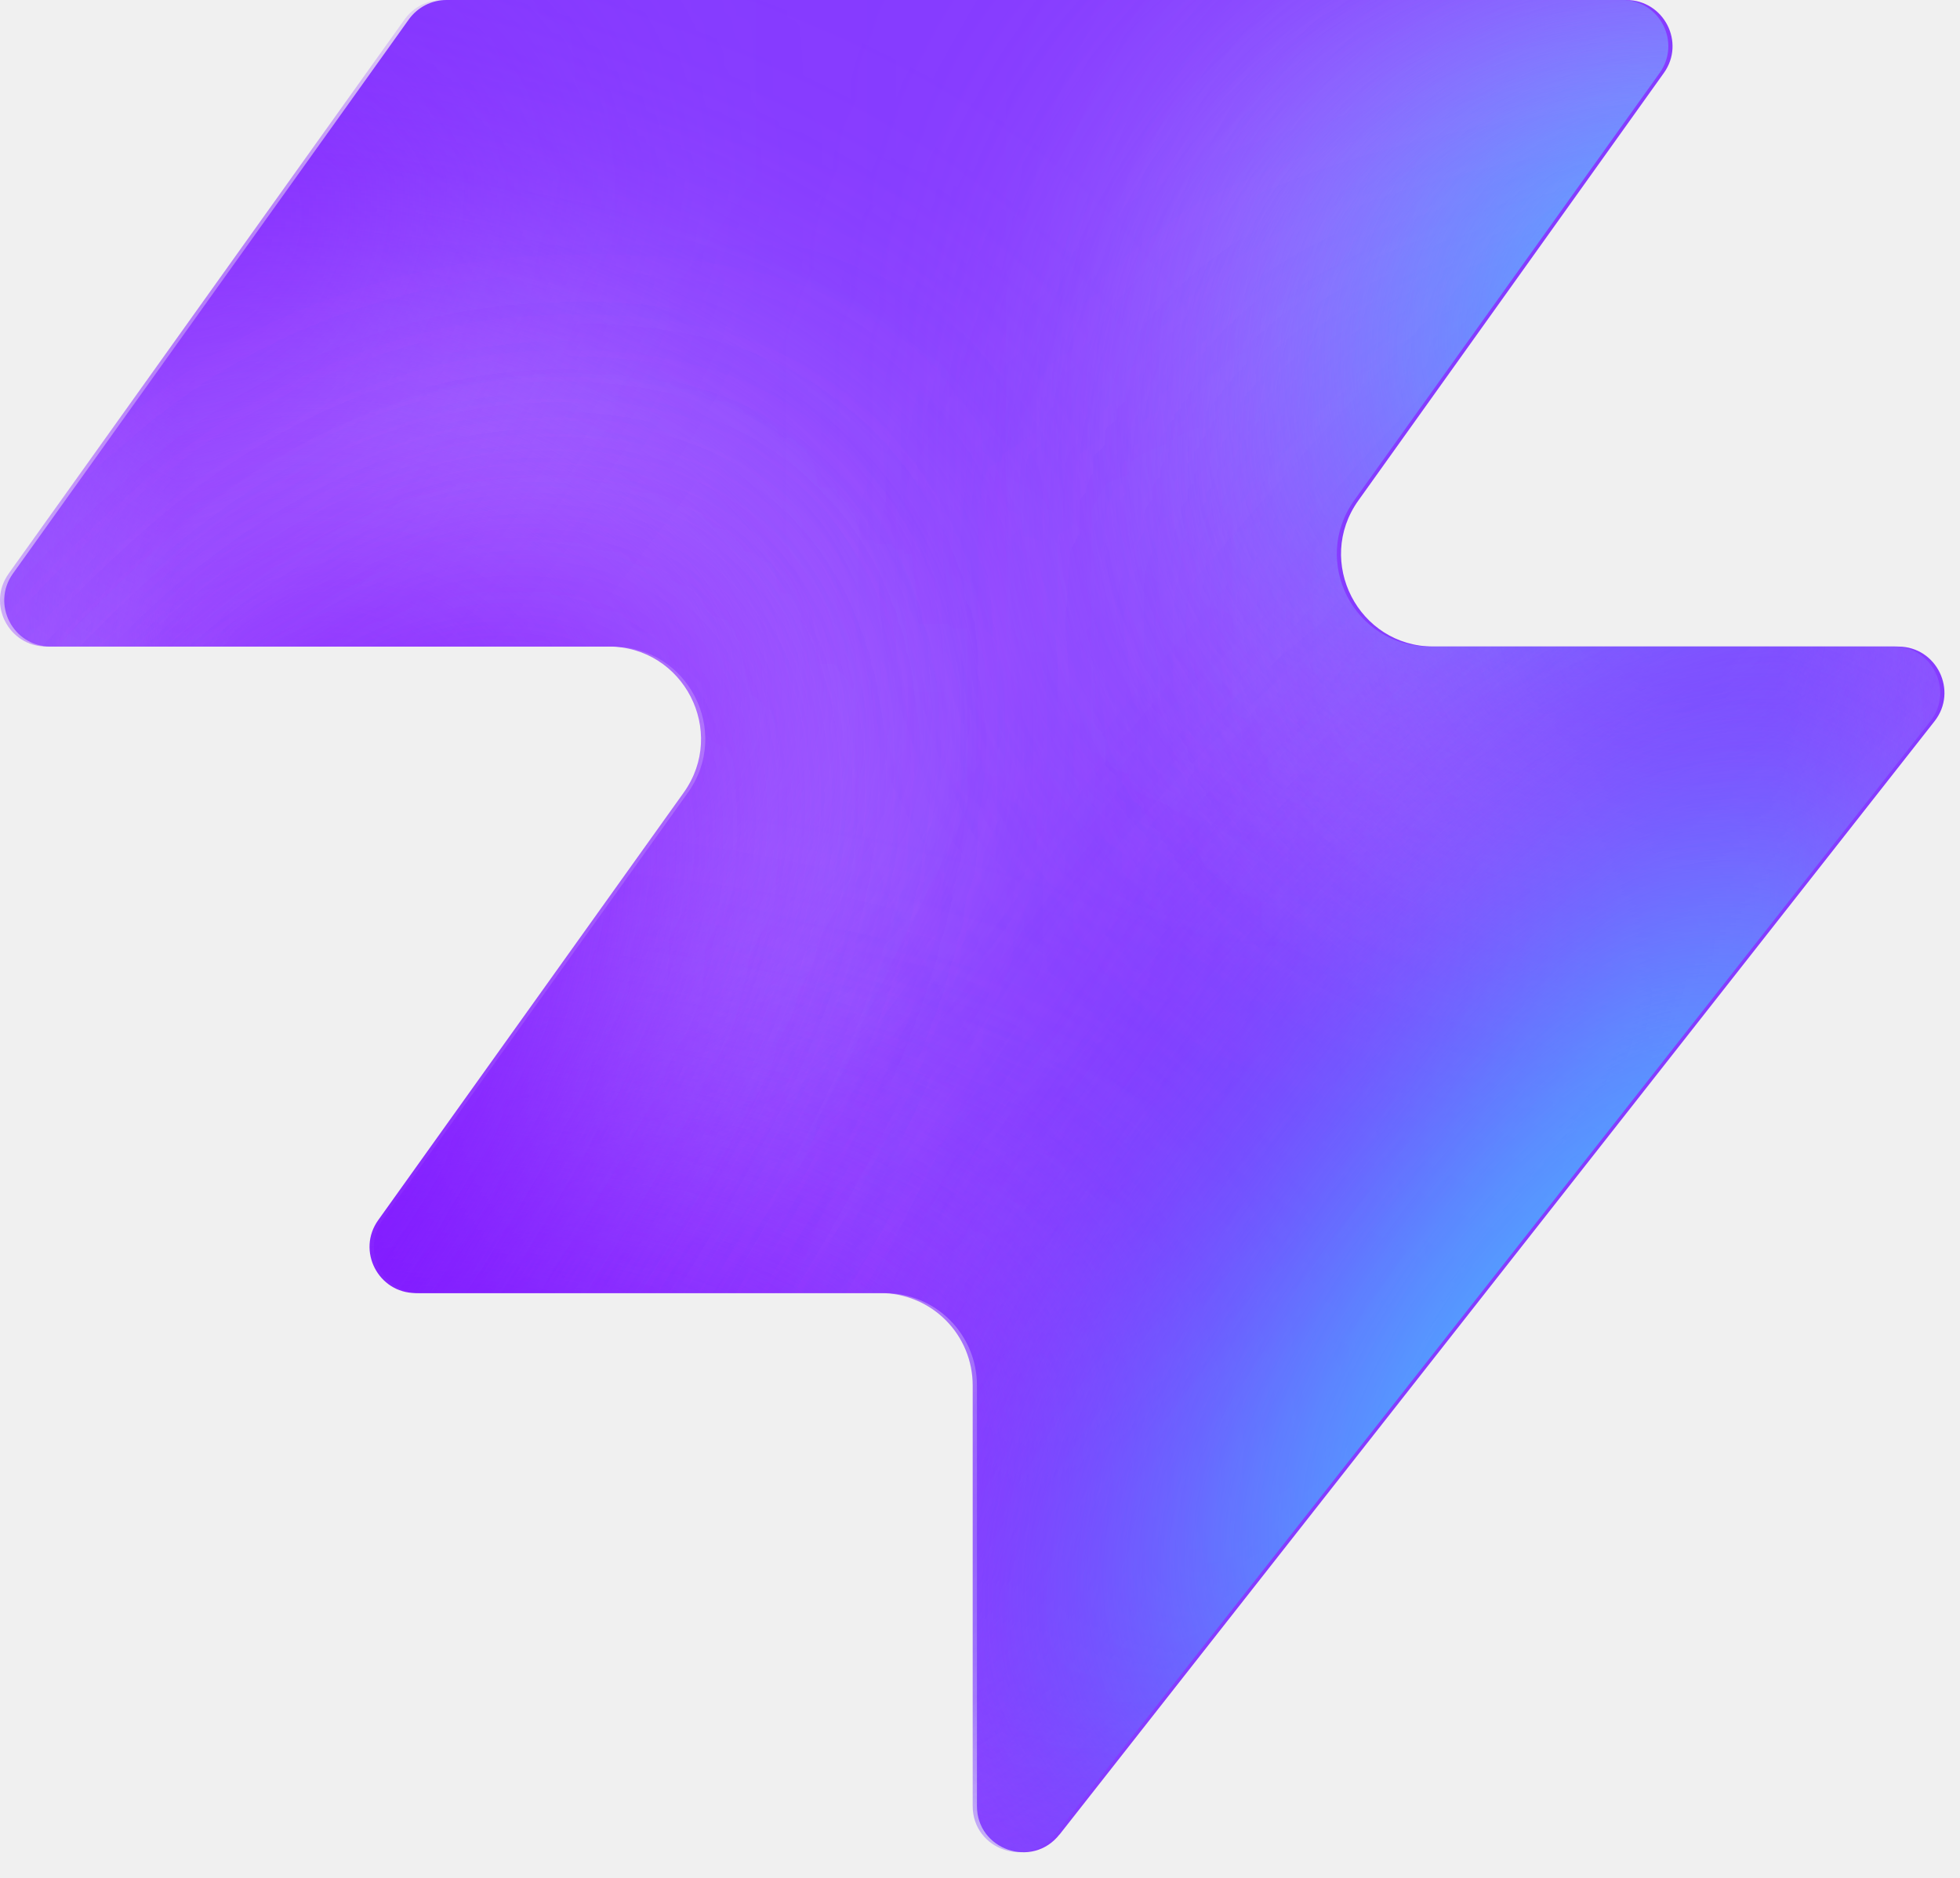
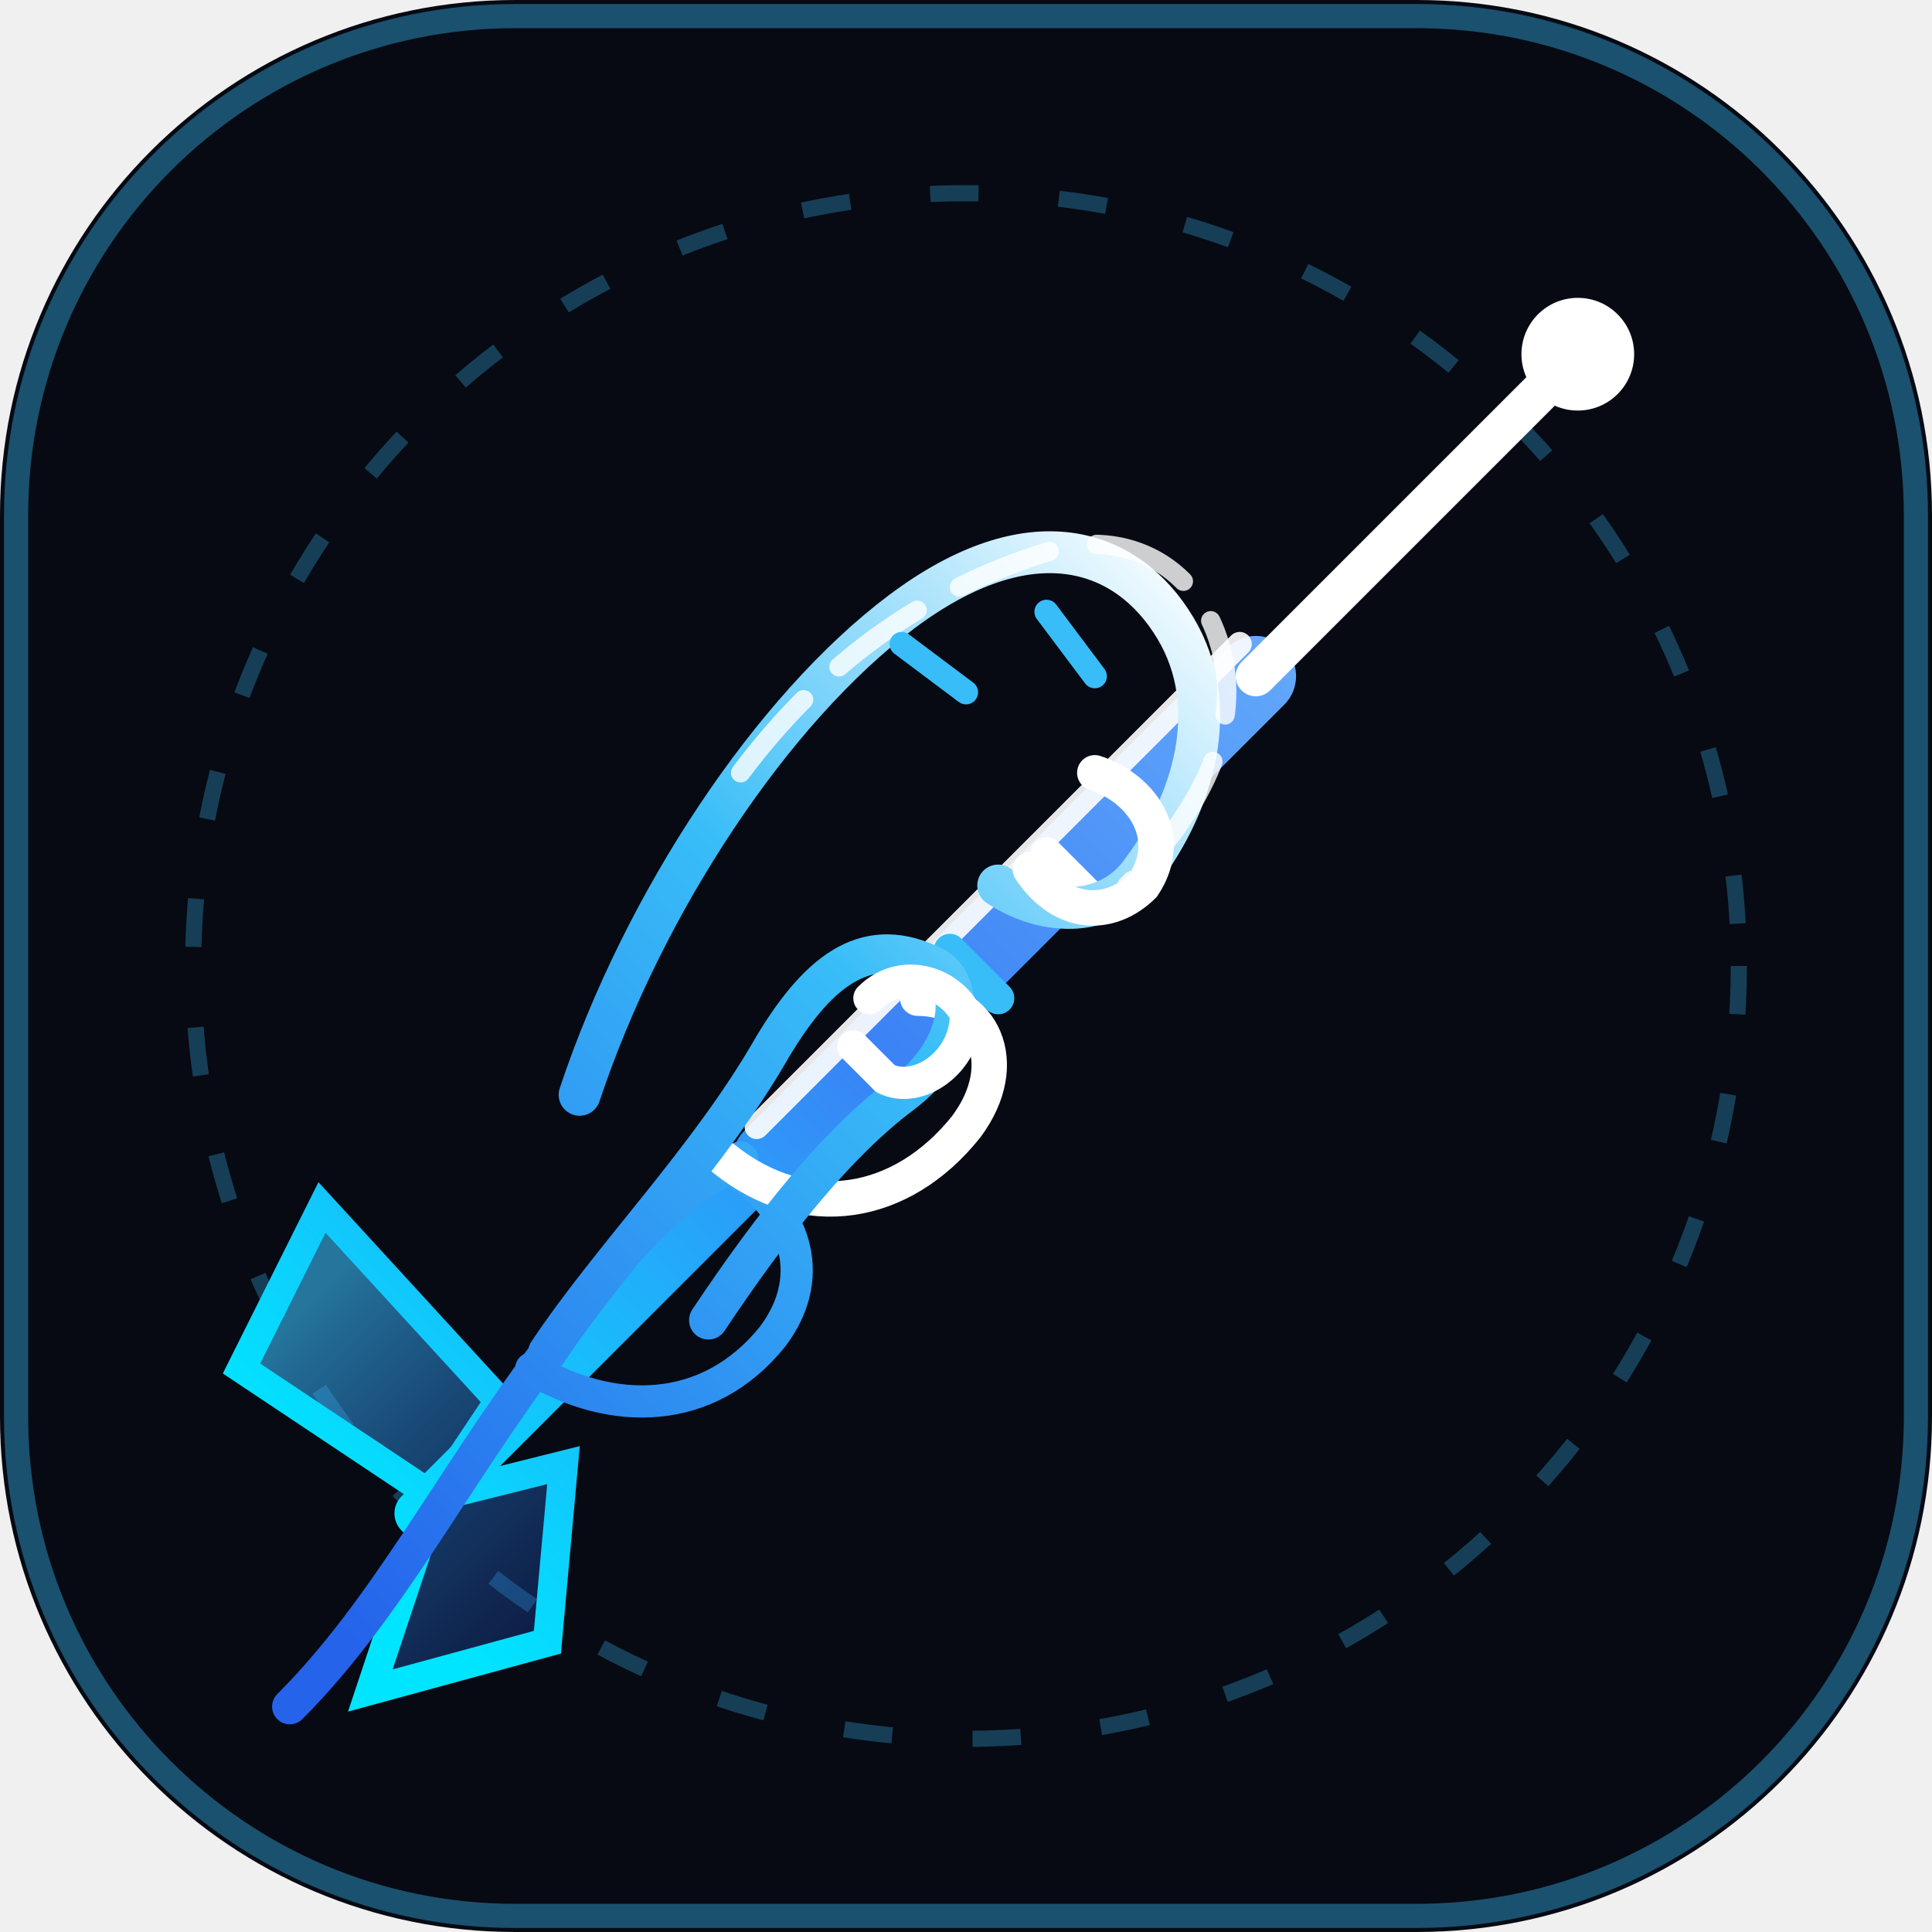
- <svg xmlns="http://www.w3.org/2000/svg" width="48" height="46" fill="none" viewBox="0 0 48 46">
-   <path fill="#863bff" d="M25.946 44.938c-.664.845-2.021.375-2.021-.698V33.937a2.26 2.26 0 0 0-2.262-2.262H10.287c-.92 0-1.456-1.04-.92-1.788l7.48-10.471c1.07-1.497 0-3.578-1.842-3.578H1.237c-.92 0-1.456-1.04-.92-1.788L10.013.474c.214-.297.556-.474.92-.474h28.894c.92 0 1.456 1.04.92 1.788l-7.48 10.471c-1.07 1.498 0 3.579 1.842 3.579h11.377c.943 0 1.473 1.088.89 1.83L25.947 44.94z" style="fill:#863bff;fill:color(display-p3 .525 .23 1);fill-opacity:1" />
-   <mask id="a" width="48" height="46" x="0" y="0" maskUnits="userSpaceOnUse" style="mask-type:alpha">
-     <path fill="#000" d="M25.842 44.938c-.664.844-2.021.375-2.021-.698V33.937a2.26 2.26 0 0 0-2.262-2.262H10.183c-.92 0-1.456-1.04-.92-1.788l7.48-10.471c1.07-1.498 0-3.579-1.842-3.579H1.133c-.92 0-1.456-1.04-.92-1.787L9.91.473c.214-.297.556-.474.92-.474h28.894c.92 0 1.456 1.04.92 1.788l-7.48 10.471c-1.07 1.498 0 3.578 1.842 3.578h11.377c.943 0 1.473 1.088.89 1.832L25.843 44.94z" style="fill:#000;fill-opacity:1" />
-   </mask>
-   <g mask="url(#a)">
-     <g filter="url(#b)">
-       <ellipse cx="5.508" cy="14.704" fill="#ede6ff" rx="5.508" ry="14.704" style="fill:#ede6ff;fill:color(display-p3 .927 .903 1);fill-opacity:1" transform="matrix(.00324 1 1 -.00324 -4.47 31.516)" />
-     </g>
-     <g filter="url(#c)">
-       <ellipse cx="10.399" cy="29.851" fill="#ede6ff" rx="10.399" ry="29.851" style="fill:#ede6ff;fill:color(display-p3 .927 .903 1);fill-opacity:1" transform="matrix(.00324 1 1 -.00324 -39.328 7.883)" />
-     </g>
-     <g filter="url(#d)">
-       <ellipse cx="5.508" cy="30.487" fill="#7e14ff" rx="5.508" ry="30.487" style="fill:#7e14ff;fill:color(display-p3 .492 .077 1);fill-opacity:1" transform="rotate(89.814 -25.913 -14.639)scale(1 -1)" />
-     </g>
-     <g filter="url(#e)">
-       <ellipse cx="5.508" cy="30.599" fill="#7e14ff" rx="5.508" ry="30.599" style="fill:#7e14ff;fill:color(display-p3 .492 .077 1);fill-opacity:1" transform="rotate(89.814 -32.644 -3.334)scale(1 -1)" />
-     </g>
-     <g filter="url(#f)">
-       <ellipse cx="5.508" cy="30.599" fill="#7e14ff" rx="5.508" ry="30.599" style="fill:#7e14ff;fill:color(display-p3 .492 .077 1);fill-opacity:1" transform="matrix(.00324 1 1 -.00324 -34.34 30.47)" />
-     </g>
-     <g filter="url(#g)">
-       <ellipse cx="14.072" cy="22.078" fill="#ede6ff" rx="14.072" ry="22.078" style="fill:#ede6ff;fill:color(display-p3 .927 .903 1);fill-opacity:1" transform="rotate(93.35 24.506 48.493)scale(-1 1)" />
-     </g>
-     <g filter="url(#h)">
-       <ellipse cx="3.47" cy="21.501" fill="#7e14ff" rx="3.47" ry="21.501" style="fill:#7e14ff;fill:color(display-p3 .492 .077 1);fill-opacity:1" transform="rotate(89.009 28.708 47.59)scale(-1 1)" />
-     </g>
-     <g filter="url(#i)">
-       <ellipse cx="3.47" cy="21.501" fill="#7e14ff" rx="3.47" ry="21.501" style="fill:#7e14ff;fill:color(display-p3 .492 .077 1);fill-opacity:1" transform="rotate(89.009 28.708 47.59)scale(-1 1)" />
-     </g>
-     <g filter="url(#j)">
-       <ellipse cx=".387" cy="8.972" fill="#7e14ff" rx="4.407" ry="29.108" style="fill:#7e14ff;fill:color(display-p3 .492 .077 1);fill-opacity:1" transform="rotate(39.51 .387 8.972)" />
-     </g>
-     <g filter="url(#k)">
-       <ellipse cx="47.523" cy="-6.092" fill="#7e14ff" rx="4.407" ry="29.108" style="fill:#7e14ff;fill:color(display-p3 .492 .077 1);fill-opacity:1" transform="rotate(37.892 47.523 -6.092)" />
-     </g>
-     <g filter="url(#l)">
-       <ellipse cx="41.412" cy="6.333" fill="#47bfff" rx="5.971" ry="9.665" style="fill:#47bfff;fill:color(display-p3 .28 .748 1);fill-opacity:1" transform="rotate(37.892 41.412 6.333)" />
-     </g>
-     <g filter="url(#m)">
-       <ellipse cx="-1.879" cy="38.332" fill="#7e14ff" rx="4.407" ry="29.108" style="fill:#7e14ff;fill:color(display-p3 .492 .077 1);fill-opacity:1" transform="rotate(37.892 -1.88 38.332)" />
-     </g>
-     <g filter="url(#n)">
-       <ellipse cx="-1.879" cy="38.332" fill="#7e14ff" rx="4.407" ry="29.108" style="fill:#7e14ff;fill:color(display-p3 .492 .077 1);fill-opacity:1" transform="rotate(37.892 -1.88 38.332)" />
-     </g>
-     <g filter="url(#o)">
-       <ellipse cx="35.651" cy="29.907" fill="#7e14ff" rx="4.407" ry="29.108" style="fill:#7e14ff;fill:color(display-p3 .492 .077 1);fill-opacity:1" transform="rotate(37.892 35.651 29.907)" />
-     </g>
-     <g filter="url(#p)">
-       <ellipse cx="38.418" cy="32.4" fill="#47bfff" rx="5.971" ry="15.297" style="fill:#47bfff;fill:color(display-p3 .28 .748 1);fill-opacity:1" transform="rotate(37.892 38.418 32.4)" />
-     </g>
-   </g>
+ <svg xmlns="http://www.w3.org/2000/svg" width="48" height="48" viewBox="0 0 120 120" fill="none">
  <defs>
-     <filter id="b" width="60.045" height="41.654" x="-19.77" y="16.149" color-interpolation-filters="sRGB" filterUnits="userSpaceOnUse">
-       <feFlood flood-opacity="0" result="BackgroundImageFix" />
-       <feBlend in="SourceGraphic" in2="BackgroundImageFix" result="shape" />
-       <feGaussianBlur result="effect1_foregroundBlur_2002_17158" stdDeviation="7.659" />
-     </filter>
-     <filter id="c" width="90.34" height="51.437" x="-54.613" y="-7.533" color-interpolation-filters="sRGB" filterUnits="userSpaceOnUse">
-       <feFlood flood-opacity="0" result="BackgroundImageFix" />
-       <feBlend in="SourceGraphic" in2="BackgroundImageFix" result="shape" />
-       <feGaussianBlur result="effect1_foregroundBlur_2002_17158" stdDeviation="7.659" />
-     </filter>
-     <filter id="d" width="79.355" height="29.4" x="-49.64" y="2.03" color-interpolation-filters="sRGB" filterUnits="userSpaceOnUse">
-       <feFlood flood-opacity="0" result="BackgroundImageFix" />
-       <feBlend in="SourceGraphic" in2="BackgroundImageFix" result="shape" />
-       <feGaussianBlur result="effect1_foregroundBlur_2002_17158" stdDeviation="4.596" />
-     </filter>
-     <filter id="e" width="79.579" height="29.4" x="-45.045" y="20.029" color-interpolation-filters="sRGB" filterUnits="userSpaceOnUse">
-       <feFlood flood-opacity="0" result="BackgroundImageFix" />
-       <feBlend in="SourceGraphic" in2="BackgroundImageFix" result="shape" />
-       <feGaussianBlur result="effect1_foregroundBlur_2002_17158" stdDeviation="4.596" />
-     </filter>
-     <filter id="f" width="79.579" height="29.4" x="-43.513" y="21.178" color-interpolation-filters="sRGB" filterUnits="userSpaceOnUse">
-       <feFlood flood-opacity="0" result="BackgroundImageFix" />
-       <feBlend in="SourceGraphic" in2="BackgroundImageFix" result="shape" />
-       <feGaussianBlur result="effect1_foregroundBlur_2002_17158" stdDeviation="4.596" />
-     </filter>
-     <filter id="g" width="74.749" height="58.852" x="15.756" y="-17.901" color-interpolation-filters="sRGB" filterUnits="userSpaceOnUse">
-       <feFlood flood-opacity="0" result="BackgroundImageFix" />
-       <feBlend in="SourceGraphic" in2="BackgroundImageFix" result="shape" />
-       <feGaussianBlur result="effect1_foregroundBlur_2002_17158" stdDeviation="7.659" />
-     </filter>
-     <filter id="h" width="61.377" height="25.362" x="23.548" y="2.284" color-interpolation-filters="sRGB" filterUnits="userSpaceOnUse">
-       <feFlood flood-opacity="0" result="BackgroundImageFix" />
-       <feBlend in="SourceGraphic" in2="BackgroundImageFix" result="shape" />
-       <feGaussianBlur result="effect1_foregroundBlur_2002_17158" stdDeviation="4.596" />
-     </filter>
-     <filter id="i" width="61.377" height="25.362" x="23.548" y="2.284" color-interpolation-filters="sRGB" filterUnits="userSpaceOnUse">
-       <feFlood flood-opacity="0" result="BackgroundImageFix" />
-       <feBlend in="SourceGraphic" in2="BackgroundImageFix" result="shape" />
-       <feGaussianBlur result="effect1_foregroundBlur_2002_17158" stdDeviation="4.596" />
-     </filter>
-     <filter id="j" width="56.045" height="63.649" x="-27.636" y="-22.853" color-interpolation-filters="sRGB" filterUnits="userSpaceOnUse">
-       <feFlood flood-opacity="0" result="BackgroundImageFix" />
-       <feBlend in="SourceGraphic" in2="BackgroundImageFix" result="shape" />
-       <feGaussianBlur result="effect1_foregroundBlur_2002_17158" stdDeviation="4.596" />
-     </filter>
-     <filter id="k" width="54.814" height="64.646" x="20.116" y="-38.415" color-interpolation-filters="sRGB" filterUnits="userSpaceOnUse">
-       <feFlood flood-opacity="0" result="BackgroundImageFix" />
-       <feBlend in="SourceGraphic" in2="BackgroundImageFix" result="shape" />
-       <feGaussianBlur result="effect1_foregroundBlur_2002_17158" stdDeviation="4.596" />
-     </filter>
-     <filter id="l" width="33.541" height="35.313" x="24.641" y="-11.323" color-interpolation-filters="sRGB" filterUnits="userSpaceOnUse">
-       <feFlood flood-opacity="0" result="BackgroundImageFix" />
-       <feBlend in="SourceGraphic" in2="BackgroundImageFix" result="shape" />
-       <feGaussianBlur result="effect1_foregroundBlur_2002_17158" stdDeviation="4.596" />
-     </filter>
-     <filter id="m" width="54.814" height="64.646" x="-29.286" y="6.009" color-interpolation-filters="sRGB" filterUnits="userSpaceOnUse">
-       <feFlood flood-opacity="0" result="BackgroundImageFix" />
-       <feBlend in="SourceGraphic" in2="BackgroundImageFix" result="shape" />
-       <feGaussianBlur result="effect1_foregroundBlur_2002_17158" stdDeviation="4.596" />
-     </filter>
-     <filter id="n" width="54.814" height="64.646" x="-29.286" y="6.009" color-interpolation-filters="sRGB" filterUnits="userSpaceOnUse">
-       <feFlood flood-opacity="0" result="BackgroundImageFix" />
-       <feBlend in="SourceGraphic" in2="BackgroundImageFix" result="shape" />
-       <feGaussianBlur result="effect1_foregroundBlur_2002_17158" stdDeviation="4.596" />
-     </filter>
-     <filter id="o" width="54.814" height="64.646" x="8.244" y="-2.416" color-interpolation-filters="sRGB" filterUnits="userSpaceOnUse">
-       <feFlood flood-opacity="0" result="BackgroundImageFix" />
-       <feBlend in="SourceGraphic" in2="BackgroundImageFix" result="shape" />
-       <feGaussianBlur result="effect1_foregroundBlur_2002_17158" stdDeviation="4.596" />
-     </filter>
-     <filter id="p" width="39.409" height="43.623" x="18.713" y="10.588" color-interpolation-filters="sRGB" filterUnits="userSpaceOnUse">
-       <feFlood flood-opacity="0" result="BackgroundImageFix" />
-       <feBlend in="SourceGraphic" in2="BackgroundImageFix" result="shape" />
-       <feGaussianBlur result="effect1_foregroundBlur_2002_17158" stdDeviation="4.596" />
-     </filter>
+     <linearGradient id="favHand" x1="20" y1="100" x2="80" y2="40" gradientUnits="userSpaceOnUse">
+       <stop offset="0%" stop-color="#2563EB" />
+       <stop offset="60%" stop-color="#38BDF8" />
+       <stop offset="100%" stop-color="#FFFFFF" />
+     </linearGradient>
+     <linearGradient id="favDart" x1="22" y1="96" x2="102" y2="18" gradientUnits="userSpaceOnUse">
+       <stop offset="0%" stop-color="#00E5FF" />
+       <stop offset="40%" stop-color="#3B82F6" />
+       <stop offset="70%" stop-color="#60A5FA" />
+       <stop offset="100%" stop-color="#FFFFFF" />
+     </linearGradient>
+     <linearGradient id="favFlight" x1="16" y1="84" x2="36" y2="104" gradientUnits="userSpaceOnUse">
+       <stop offset="0%" stop-color="#38BDF8" stop-opacity="0.6" />
+       <stop offset="100%" stop-color="#1D4ED8" stop-opacity="0.2" />
+     </linearGradient>
  </defs>
+   <rect width="120" height="120" rx="32" fill="#070A13" />
+   <rect width="118" height="118" x="1" y="1" rx="31" stroke="#38BDF8" stroke-width="1.5" stroke-opacity="0.4" />
+   <circle cx="60" cy="60" r="48" stroke="#38BDF8" stroke-width="1" stroke-dasharray="3 5" opacity="0.3" />
+   <path d="M 27 93 L 15 85 L 20 75 L 31 87 Z" fill="url(#favFlight)" stroke="url(#favDart)" stroke-width="1.8" />
+   <path d="M 27 93 L 23 105 L 34 102 L 35 91 Z" fill="url(#favFlight)" stroke="url(#favDart)" stroke-width="1.8" />
+   <line x1="26" y1="94" x2="48" y2="72" stroke="url(#favDart)" stroke-width="3" stroke-linecap="round" />
+   <line x1="48" y1="72" x2="78" y2="42" stroke="url(#favDart)" stroke-width="5" stroke-linecap="round" />
+   <line x1="47" y1="70" x2="77" y2="40" stroke="#FFFFFF" stroke-width="1.5" stroke-linecap="round" opacity="0.9" />
+   <line x1="53" y1="65" x2="56" y2="68" stroke="#FFFFFF" stroke-width="2" stroke-linecap="round" />
+   <line x1="59" y1="59" x2="62" y2="62" stroke="#38BDF8" stroke-width="2" stroke-linecap="round" />
+   <line x1="65" y1="53" x2="68" y2="56" stroke="#FFFFFF" stroke-width="2" stroke-linecap="round" />
+   <line x1="78" y1="42" x2="98" y2="22" stroke="#FFFFFF" stroke-width="2.5" stroke-linecap="round" />
+   <circle cx="98" cy="22" r="3.5" fill="#FFFFFF" />
+   <path d="M 18 106 C 24 100, 28 92, 34 84 C 38 78, 42 74, 46 72" stroke="url(#favHand)" stroke-width="2.2" stroke-linecap="round" fill="none" />
+   <path d="M 33 85 C 38 88, 44 88, 48 83 C 51 79, 49 75, 46 73" stroke="url(#favHand)" stroke-width="2" stroke-linecap="round" fill="none" />
+   <path d="M 45 72 C 50 76, 56 75, 60 70 C 63 66, 61 62, 57 62" stroke="#FFFFFF" stroke-width="2.2" stroke-linecap="round" fill="none" />
+   <path d="M 34 84 C 38 78, 44 72, 48 65 C 51 60, 54 58, 58 60 C 60 61, 60 65, 56 68 C 52 71, 48 76, 44 82" stroke="url(#favHand)" stroke-width="2.4" stroke-linecap="round" stroke-linejoin="round" fill="none" />
+   <path d="M 54 62 C 56 60, 59 61, 60 63 C 60 66, 57 68, 55 67" stroke="#FFFFFF" stroke-width="2" stroke-linecap="round" fill="none" />
+   <path d="M 36 68 C 40 56, 48 44, 56 38 C 64 32, 70 34, 73 39 C 76 44, 74 50, 71 54 C 69 57, 65 57, 62 55" stroke="url(#favHand)" stroke-width="2.6" stroke-linecap="round" stroke-linejoin="round" fill="none" />
+   <path d="M 46 48 C 52 40, 59 36, 66 34 C 71 33, 75 36, 76 41 C 77 46, 74 51, 70 55" stroke="#FFFFFF" stroke-width="1.2" stroke-linecap="round" stroke-dasharray="6 3" opacity="0.8" fill="none" />
+   <path d="M 68 48 C 71 49, 73 52, 71 55 C 69 57, 66 57, 64 54" stroke="#FFFFFF" stroke-width="2.2" stroke-linecap="round" fill="none" />
+   <line x1="56" y1="40" x2="60" y2="43" stroke="#38BDF8" stroke-width="1.5" stroke-linecap="round" />
+   <line x1="65" y1="38" x2="68" y2="42" stroke="#38BDF8" stroke-width="1.5" stroke-linecap="round" />
</svg>
